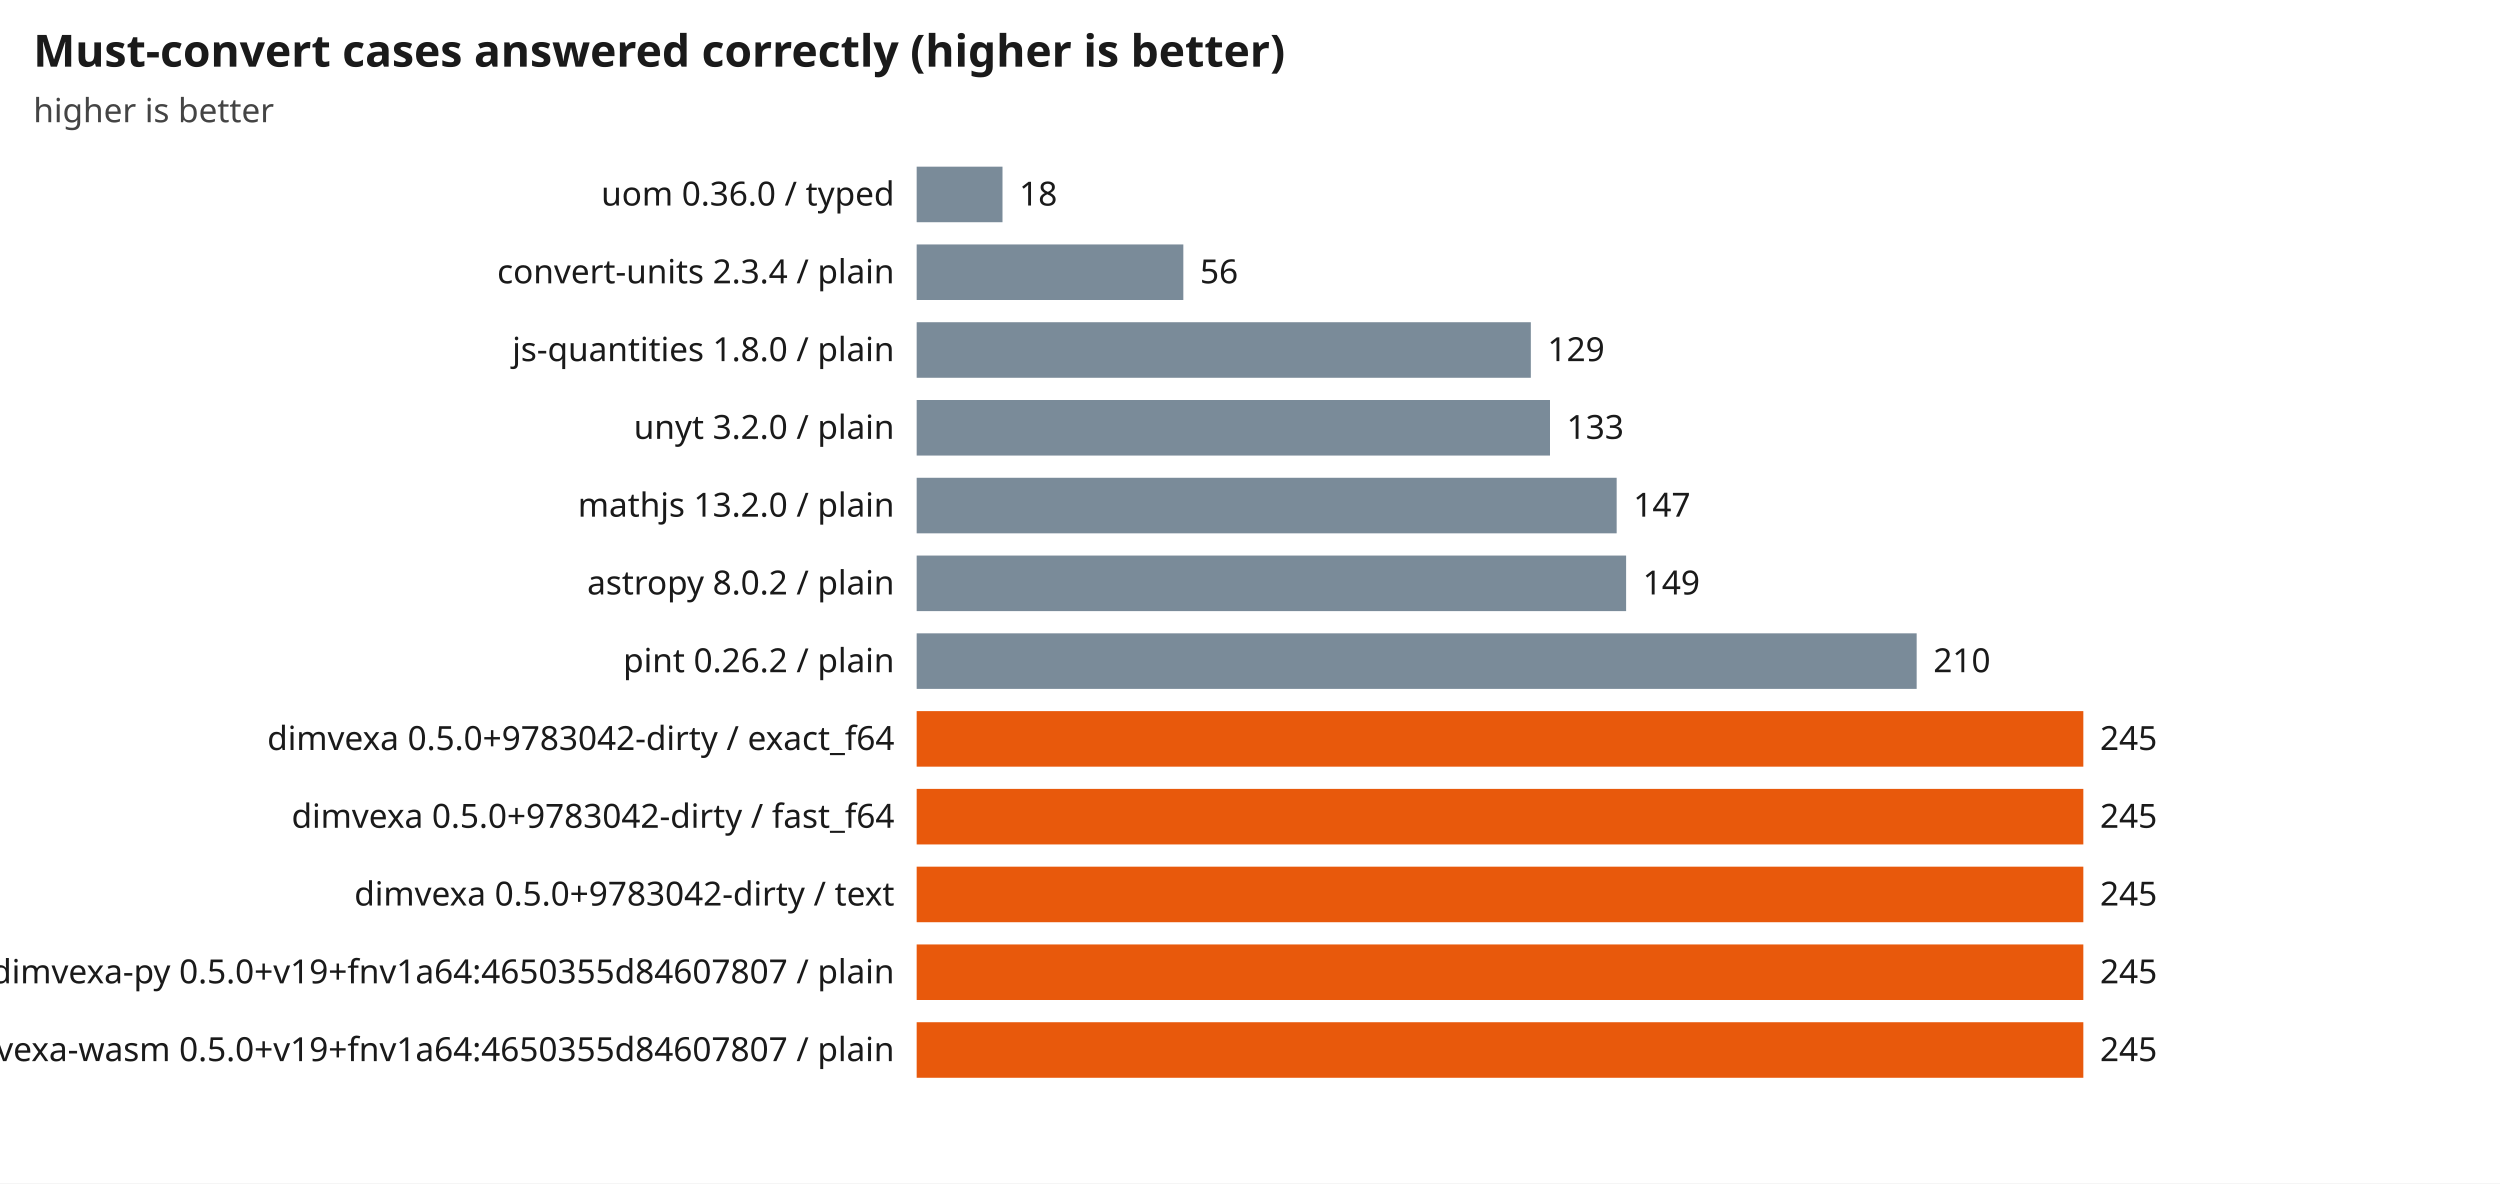
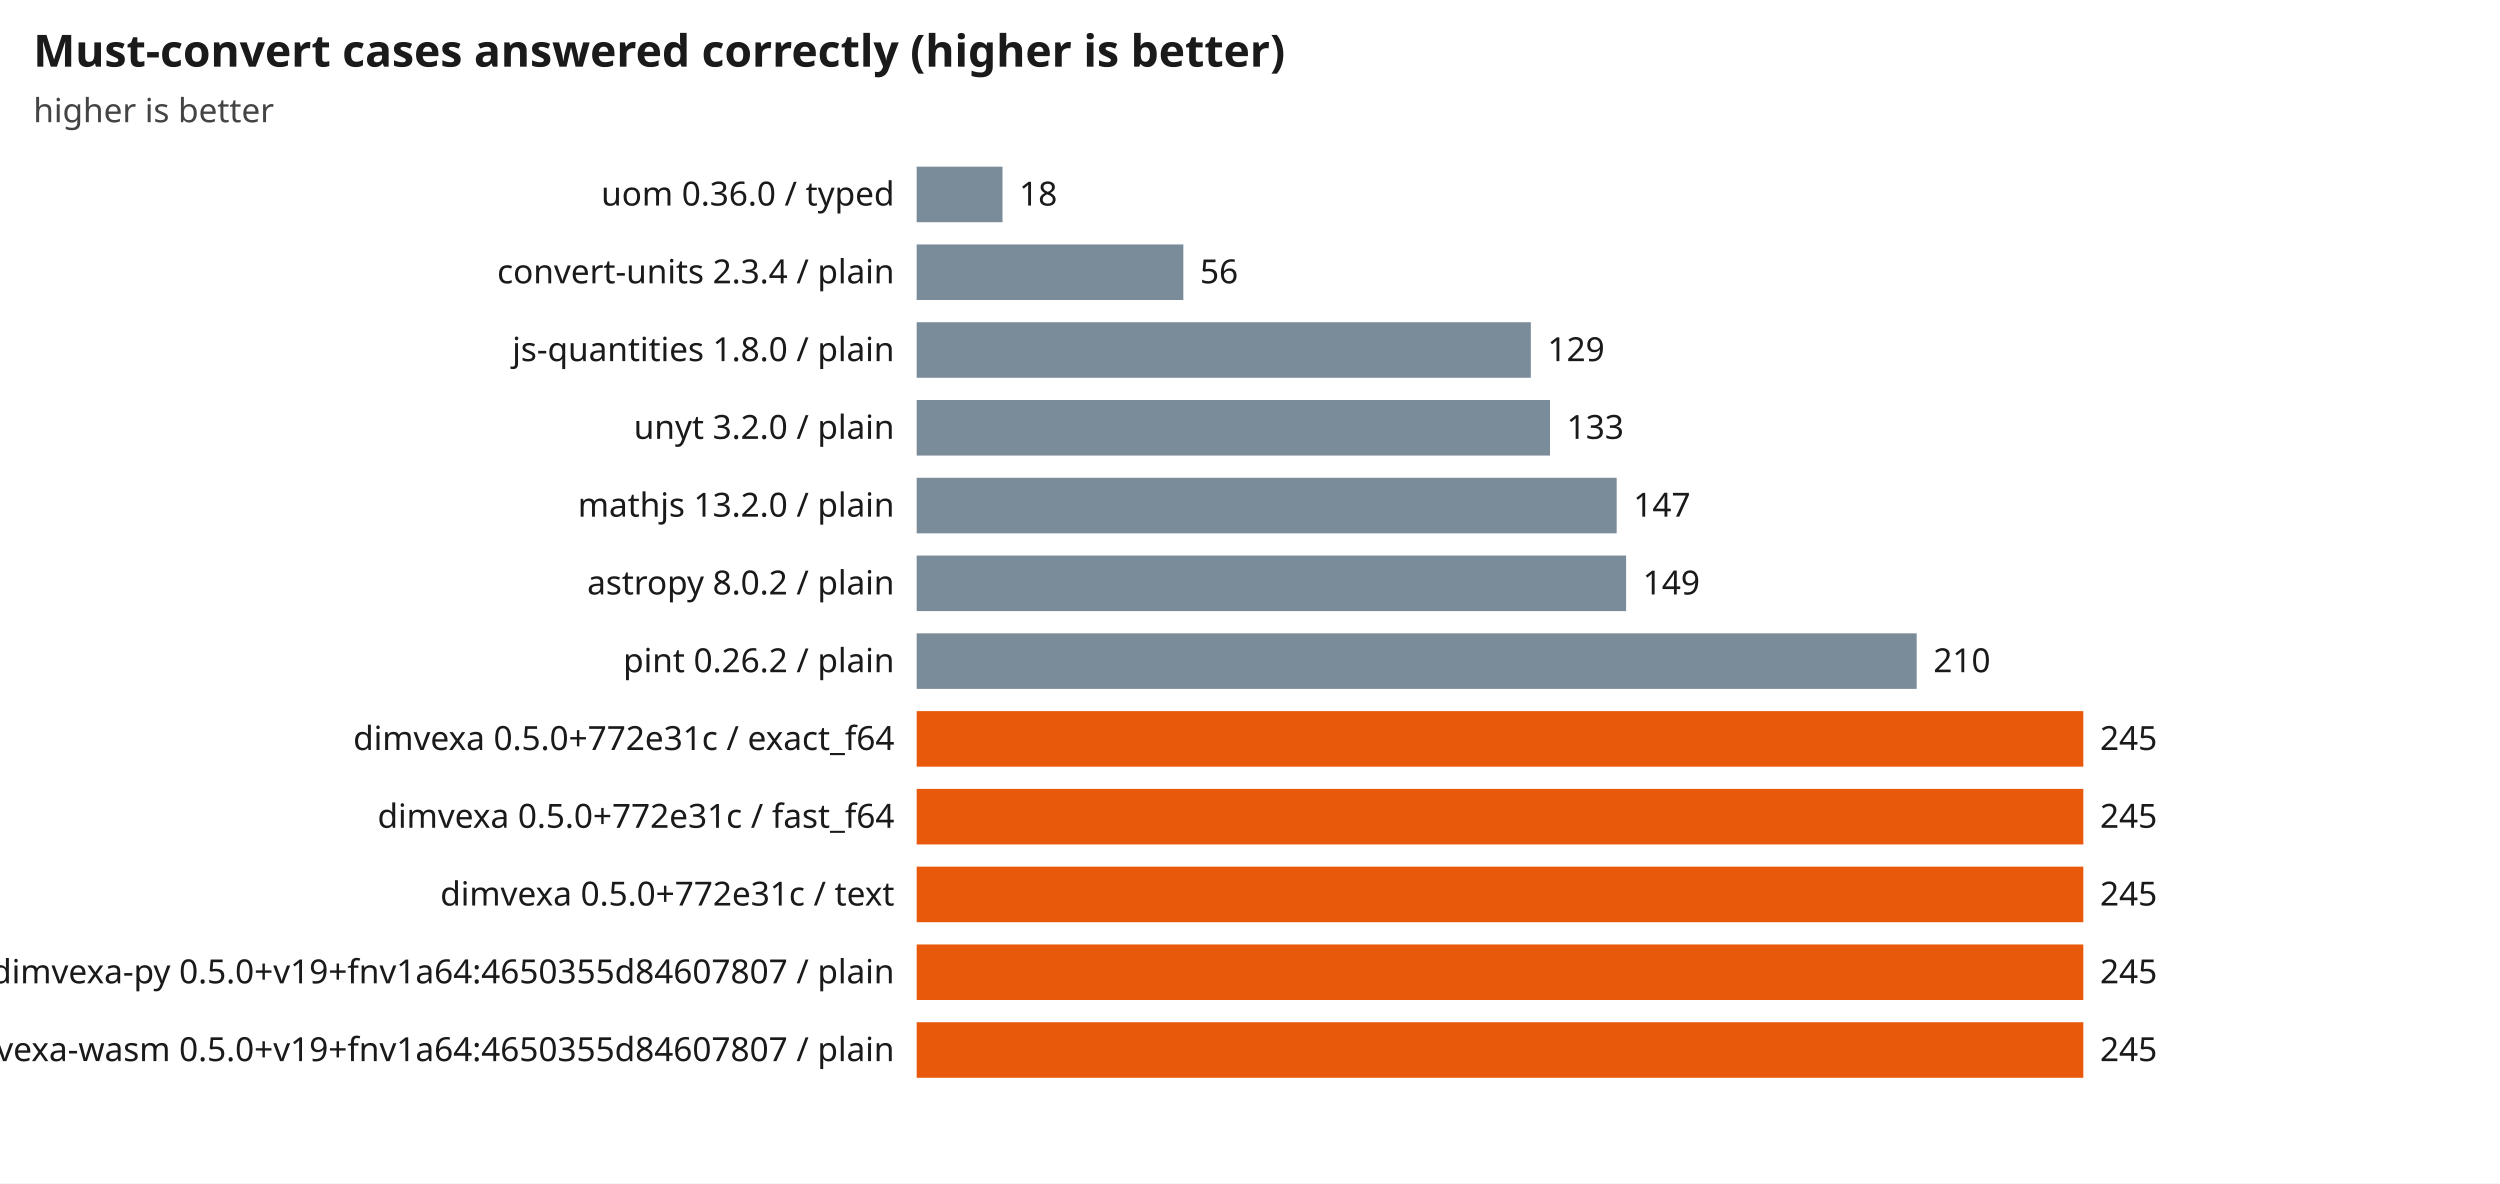
<svg xmlns="http://www.w3.org/2000/svg" width="900" height="426" viewBox="0 0 900 426" role="img" aria-label="Must-convert cases answered correctly (higher is better)">
  <rect width="900" height="426" fill="#ffffff" />
  <text x="12" y="24" font-family="sans-serif" font-size="16" font-weight="bold" fill="#1a1a1a">Must-convert cases answered correctly (higher is better)</text>
  <text x="12" y="44" font-family="sans-serif" font-size="12" fill="#444444">higher is better</text>
  <text x="322" y="74" text-anchor="end" font-family="sans-serif" font-size="12" fill="#1a1a1a">uom 0.36.0 / typed</text>
  <rect x="330" y="60" width="30.9" height="20" fill="#7a8b99" />
  <text x="366.9" y="74" font-family="sans-serif" font-size="12" fill="#1a1a1a">18 </text>
  <text x="322" y="102" text-anchor="end" font-family="sans-serif" font-size="12" fill="#1a1a1a">convert-units 2.3.4 / plain</text>
  <rect x="330" y="88" width="96.0" height="20" fill="#7a8b99" />
  <text x="432.0" y="102" font-family="sans-serif" font-size="12" fill="#1a1a1a">56 </text>
  <text x="322" y="130" text-anchor="end" font-family="sans-serif" font-size="12" fill="#1a1a1a">js-quantities 1.8.0 / plain</text>
  <rect x="330" y="116" width="221.1" height="20" fill="#7a8b99" />
  <text x="557.1" y="130" font-family="sans-serif" font-size="12" fill="#1a1a1a">129 </text>
  <text x="322" y="158" text-anchor="end" font-family="sans-serif" font-size="12" fill="#1a1a1a">unyt 3.2.0 / plain</text>
  <rect x="330" y="144" width="228.0" height="20" fill="#7a8b99" />
  <text x="564.0" y="158" font-family="sans-serif" font-size="12" fill="#1a1a1a">133 </text>
  <text x="322" y="186" text-anchor="end" font-family="sans-serif" font-size="12" fill="#1a1a1a">mathjs 13.2.0 / plain</text>
  <rect x="330" y="172" width="252.0" height="20" fill="#7a8b99" />
  <text x="588.0" y="186" font-family="sans-serif" font-size="12" fill="#1a1a1a">147 </text>
  <text x="322" y="214" text-anchor="end" font-family="sans-serif" font-size="12" fill="#1a1a1a">astropy 8.0.2 / plain</text>
  <rect x="330" y="200" width="255.4" height="20" fill="#7a8b99" />
  <text x="591.4" y="214" font-family="sans-serif" font-size="12" fill="#1a1a1a">149 </text>
  <text x="322" y="242" text-anchor="end" font-family="sans-serif" font-size="12" fill="#1a1a1a">pint 0.26.2 / plain</text>
  <rect x="330" y="228" width="360.0" height="20" fill="#7a8b99" />
  <text x="696.0" y="242" font-family="sans-serif" font-size="12" fill="#1a1a1a">210 </text>
-   <text x="322" y="270" text-anchor="end" font-family="sans-serif" font-size="12" fill="#1a1a1a">dimvexa 0.5.0+9783042-dirty / exact_f64</text>
+   <text x="322" y="270" text-anchor="end" font-family="sans-serif" font-size="12" fill="#1a1a1a">dimvexa 0.5.0+772e31c / exact_f64</text>
  <rect x="330" y="256" width="420.0" height="20" fill="#e8590c" />
  <text x="756.0" y="270" font-family="sans-serif" font-size="12" fill="#1a1a1a">245 </text>
-   <text x="322" y="298" text-anchor="end" font-family="sans-serif" font-size="12" fill="#1a1a1a">dimvexa 0.5.0+9783042-dirty / fast_f64</text>
+   <text x="322" y="298" text-anchor="end" font-family="sans-serif" font-size="12" fill="#1a1a1a">dimvexa 0.5.0+772e31c / fast_f64</text>
  <rect x="330" y="284" width="420.0" height="20" fill="#e8590c" />
  <text x="756.0" y="298" font-family="sans-serif" font-size="12" fill="#1a1a1a">245 </text>
-   <text x="322" y="326" text-anchor="end" font-family="sans-serif" font-size="12" fill="#1a1a1a">dimvexa 0.5.0+9783042-dirty / text</text>
+   <text x="322" y="326" text-anchor="end" font-family="sans-serif" font-size="12" fill="#1a1a1a">dimvexa 0.5.0+772e31c / text</text>
  <rect x="330" y="312" width="420.0" height="20" fill="#e8590c" />
  <text x="756.0" y="326" font-family="sans-serif" font-size="12" fill="#1a1a1a">245 </text>
  <text x="322" y="354" text-anchor="end" font-family="sans-serif" font-size="12" fill="#1a1a1a">dimvexa-py 0.5.0+v19+fnv1a64:4650355d84607807 / plain</text>
  <rect x="330" y="340" width="420.0" height="20" fill="#e8590c" />
  <text x="756.0" y="354" font-family="sans-serif" font-size="12" fill="#1a1a1a">245 </text>
  <text x="322" y="382" text-anchor="end" font-family="sans-serif" font-size="12" fill="#1a1a1a">dimvexa-wasm 0.5.0+v19+fnv1a64:4650355d84607807 / plain</text>
  <rect x="330" y="368" width="420.0" height="20" fill="#e8590c" />
  <text x="756.0" y="382" font-family="sans-serif" font-size="12" fill="#1a1a1a">245 </text>
</svg>
